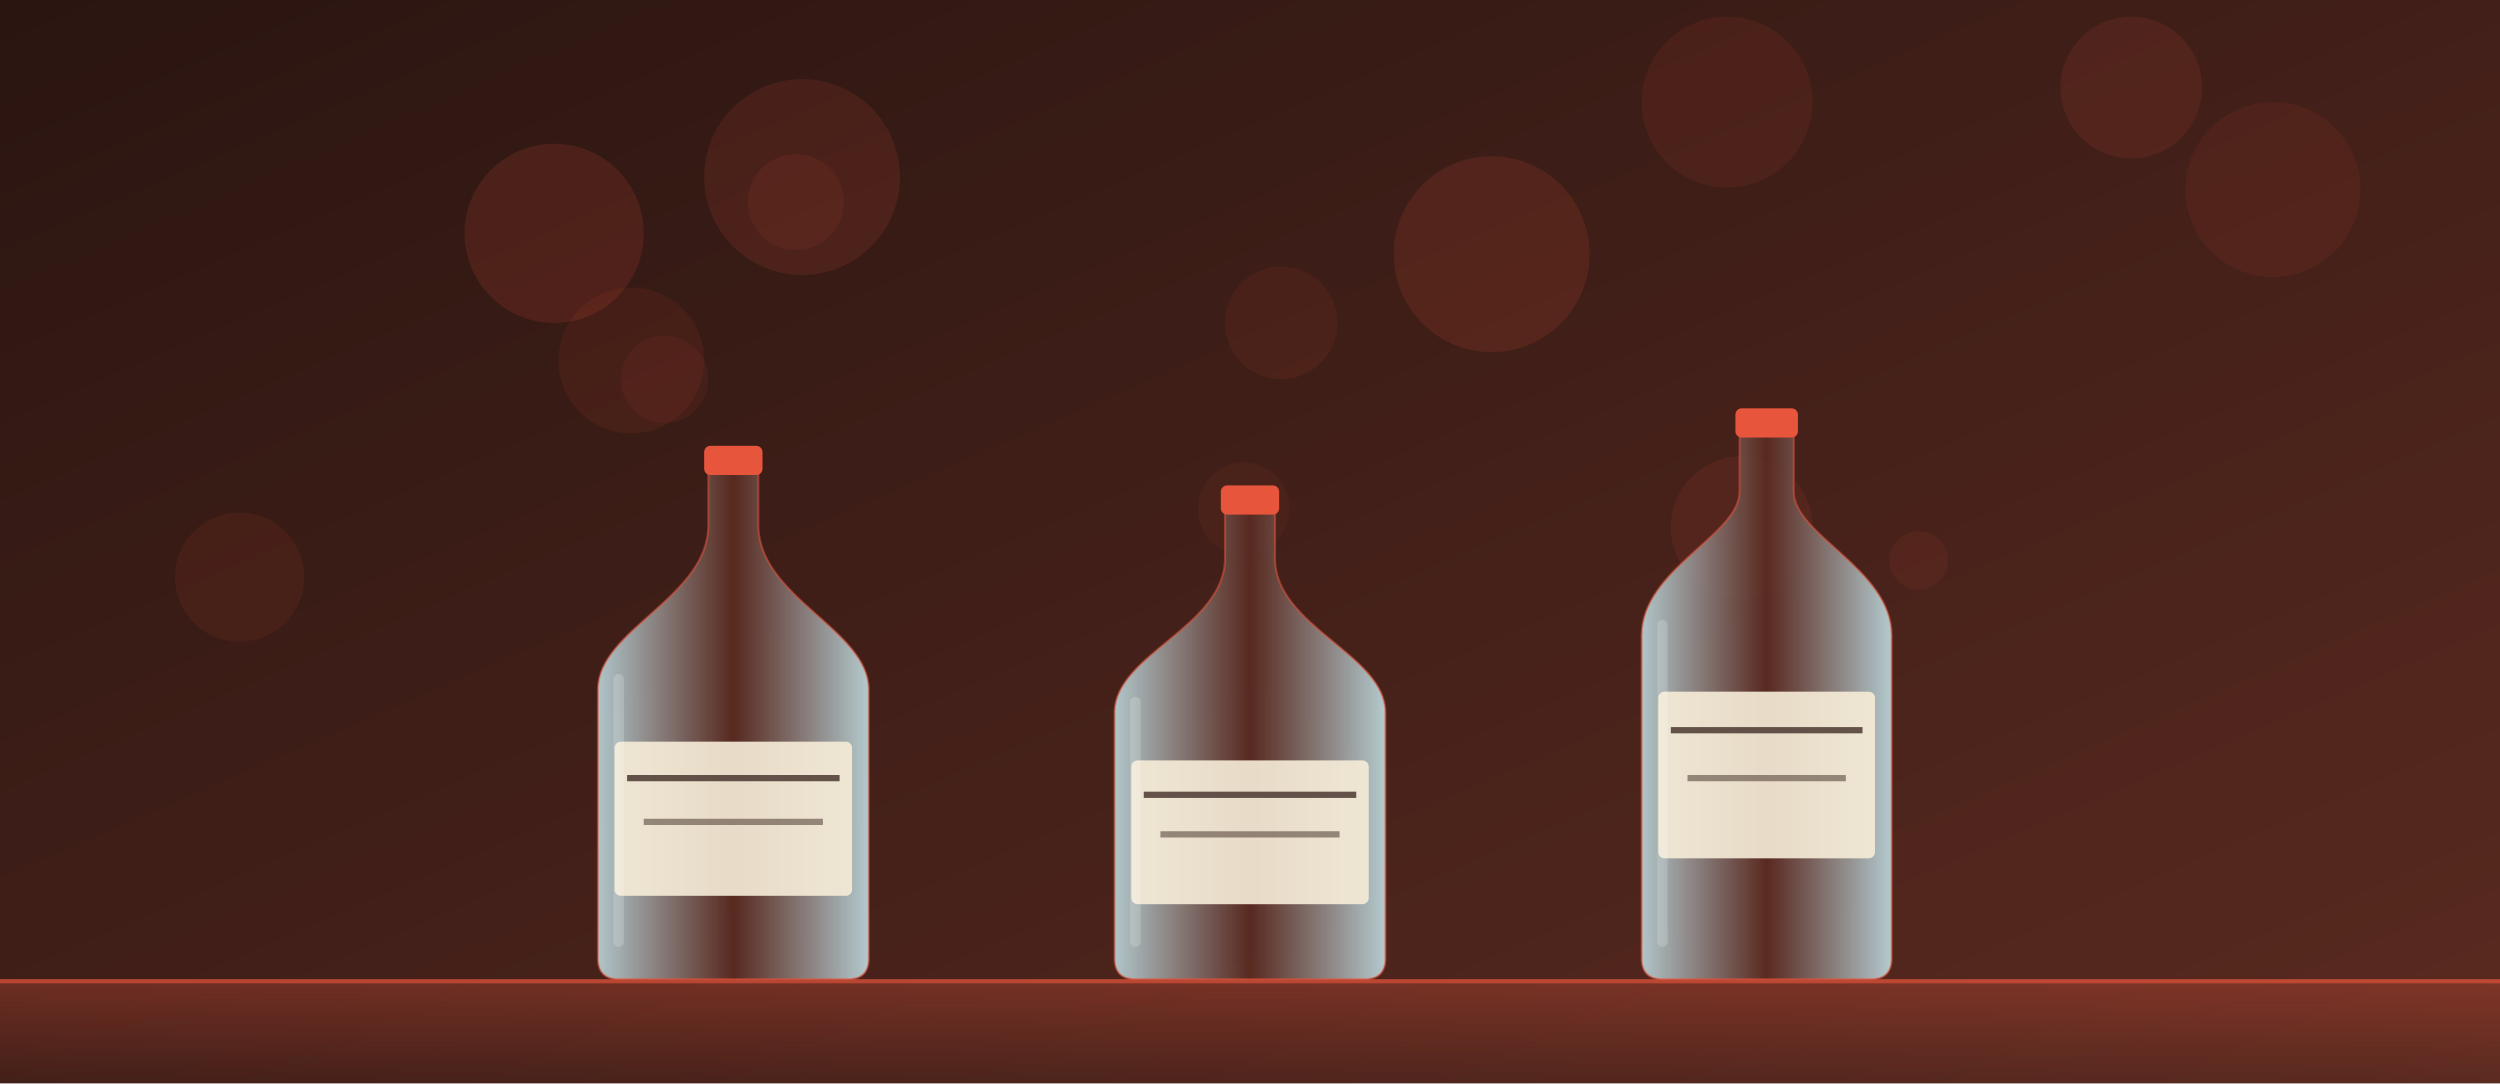
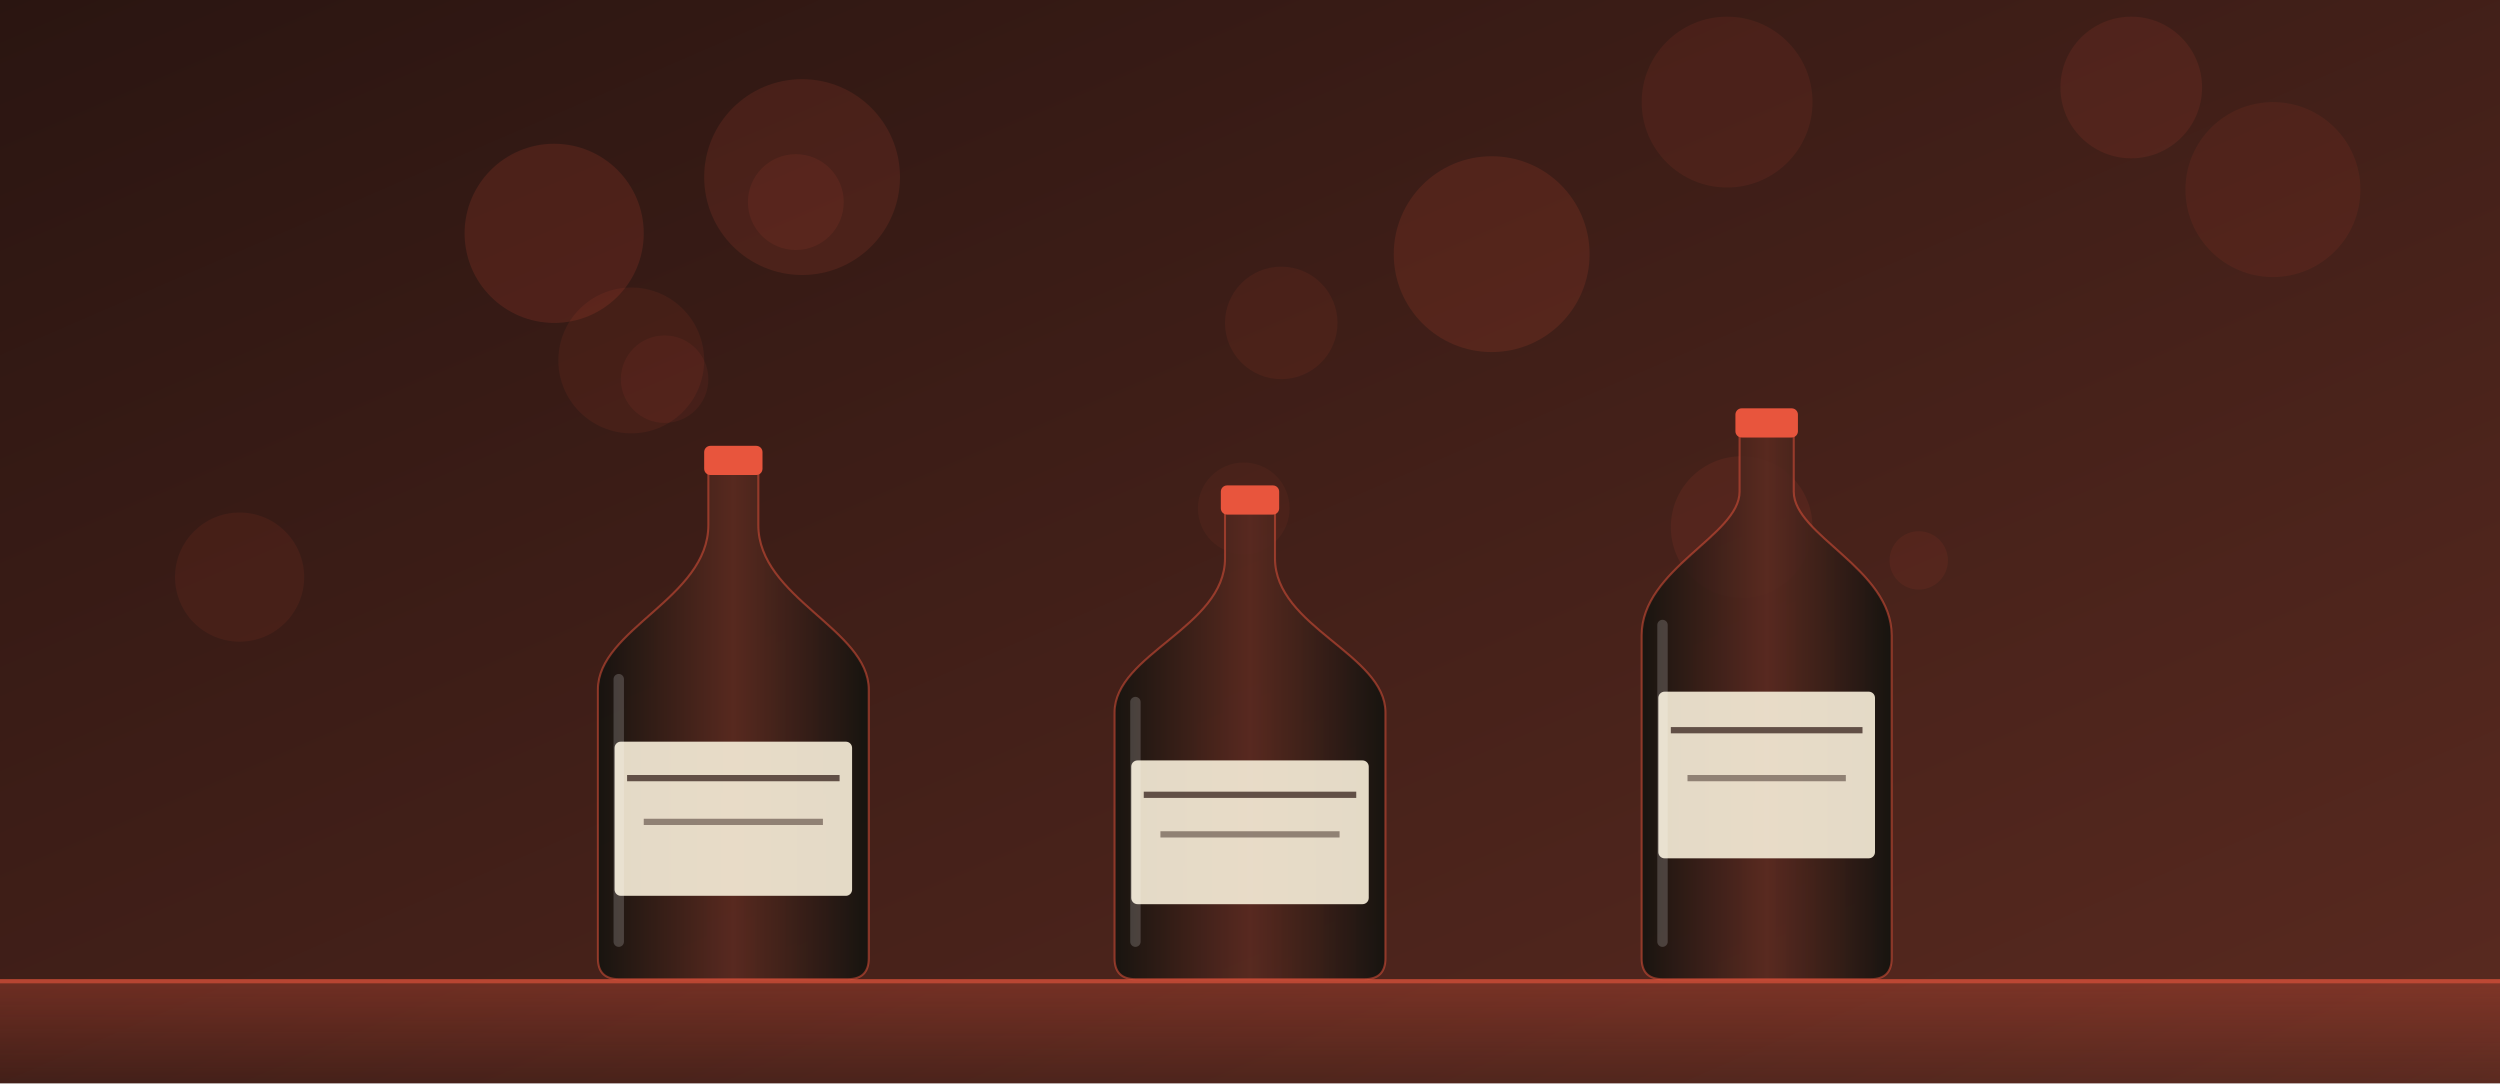
<svg xmlns="http://www.w3.org/2000/svg" viewBox="0 0 1200 520" role="img" aria-label="Иллюстрация: Vine&amp;Co">
  <defs>
    <linearGradient id="bg" x1="0" y1="0" x2="1" y2="1">
      <stop offset="0" stop-color="#2a1511" />
      <stop offset="1" stop-color="#5a2a20" />
    </linearGradient>
    <linearGradient id="glass" x1="0" y1="0" x2="1" y2="0">
-       <stop offset="0" stop-color="#b9d3d8" stop-opacity=".92" />
+       <stop offset="0" stop-color="#14130f" stop-opacity=".92" />
      <stop offset=".5" stop-color="#5a2a20" stop-opacity=".9" />
-       <stop offset="1" stop-color="#b9d3d8" stop-opacity=".95" />
+       <stop offset="1" stop-color="#14130f" stop-opacity=".95" />
    </linearGradient>
    <linearGradient id="floor" x1="0" y1="0" x2="0" y2="1">
      <stop offset="0" stop-color="#e8553d" stop-opacity=".28" />
      <stop offset="1" stop-color="#e8553d" stop-opacity="0" />
    </linearGradient>
  </defs>
  <rect width="1200" height="520" fill="url(#bg)" />
  <circle cx="716" cy="122" r="47" fill="#e8553d" fill-opacity="0.13" />
  <circle cx="319" cy="182" r="21" fill="#e8553d" fill-opacity="0.07" />
  <circle cx="115" cy="277" r="31" fill="#e8553d" fill-opacity="0.08" />
  <circle cx="921" cy="269" r="14" fill="#e8553d" fill-opacity="0.08" />
  <circle cx="829" cy="49" r="41" fill="#e8553d" fill-opacity="0.09" />
  <circle cx="1091" cy="91" r="42" fill="#e8553d" fill-opacity="0.08" />
  <circle cx="615" cy="155" r="27" fill="#e8553d" fill-opacity="0.08" />
  <circle cx="385" cy="85" r="47" fill="#e8553d" fill-opacity="0.12" />
  <circle cx="597" cy="244" r="22" fill="#e8553d" fill-opacity="0.06" />
  <circle cx="382" cy="97" r="23" fill="#e8553d" fill-opacity="0.09" />
  <circle cx="303" cy="173" r="35" fill="#e8553d" fill-opacity="0.08" />
  <circle cx="266" cy="112" r="43" fill="#e8553d" fill-opacity="0.14" />
  <circle cx="1023" cy="42" r="34" fill="#e8553d" fill-opacity="0.10" />
  <circle cx="836" cy="253" r="34" fill="#e8553d" fill-opacity="0.09" />
  <rect x="0" y="470" width="1200" height="50" fill="url(#floor)" />
  <rect x="0" y="470" width="1200" height="2" fill="#e8553d" fill-opacity=".6" />
  <path d="M340 222 L364 222 L364 252 C364 287 417 302 417 331 L417 460 Q417 470 407 470 L297 470 Q287 470 287 460 L287 331 C287 302 340 287 340 252 Z" fill="url(#glass)" stroke="#e8553d" stroke-opacity=".5" />
  <rect x="338" y="214" width="28" height="14" rx="3" fill="#e8553d" />
  <rect x="295" y="356" width="114" height="74" rx="3" fill="#f4ead6" fill-opacity=".92" />
  <rect x="301" y="372" width="102" height="3" fill="#2a1511" fill-opacity=".7" />
  <rect x="309" y="393" width="86" height="3" fill="#2a1511" fill-opacity=".45" />
  <path d="M297 326 L297 452" stroke="#fff" stroke-opacity=".18" stroke-width="5" stroke-linecap="round" />
  <path d="M588 241 L612 241 L612 268 C612 301 665 314 665 342 L665 460 Q665 470 655 470 L545 470 Q535 470 535 460 L535 342 C535 314 588 301 588 268 Z" fill="url(#glass)" stroke="#e8553d" stroke-opacity=".5" />
  <rect x="586" y="233" width="28" height="14" rx="3" fill="#e8553d" />
  <rect x="543" y="365" width="114" height="69" rx="3" fill="#f4ead6" fill-opacity=".92" />
  <rect x="549" y="380" width="102" height="3" fill="#2a1511" fill-opacity=".7" />
  <rect x="557" y="399" width="86" height="3" fill="#2a1511" fill-opacity=".45" />
  <path d="M545 337 L545 452" stroke="#fff" stroke-opacity=".18" stroke-width="5" stroke-linecap="round" />
  <path d="M835 204 L861 204 L861 236 C861 257 908 273 908 305 L908 460 Q908 470 898 470 L798 470 Q788 470 788 460 L788 305 C788 273 835 257 835 236 Z" fill="url(#glass)" stroke="#e8553d" stroke-opacity=".5" />
  <rect x="833" y="196" width="30" height="14" rx="3" fill="#e8553d" />
  <rect x="796" y="332" width="104" height="80" rx="3" fill="#f4ead6" fill-opacity=".92" />
  <rect x="802" y="349" width="92" height="3" fill="#2a1511" fill-opacity=".7" />
  <rect x="810" y="372" width="76" height="3" fill="#2a1511" fill-opacity=".45" />
  <path d="M798 300 L798 452" stroke="#fff" stroke-opacity=".18" stroke-width="5" stroke-linecap="round" />
</svg>
